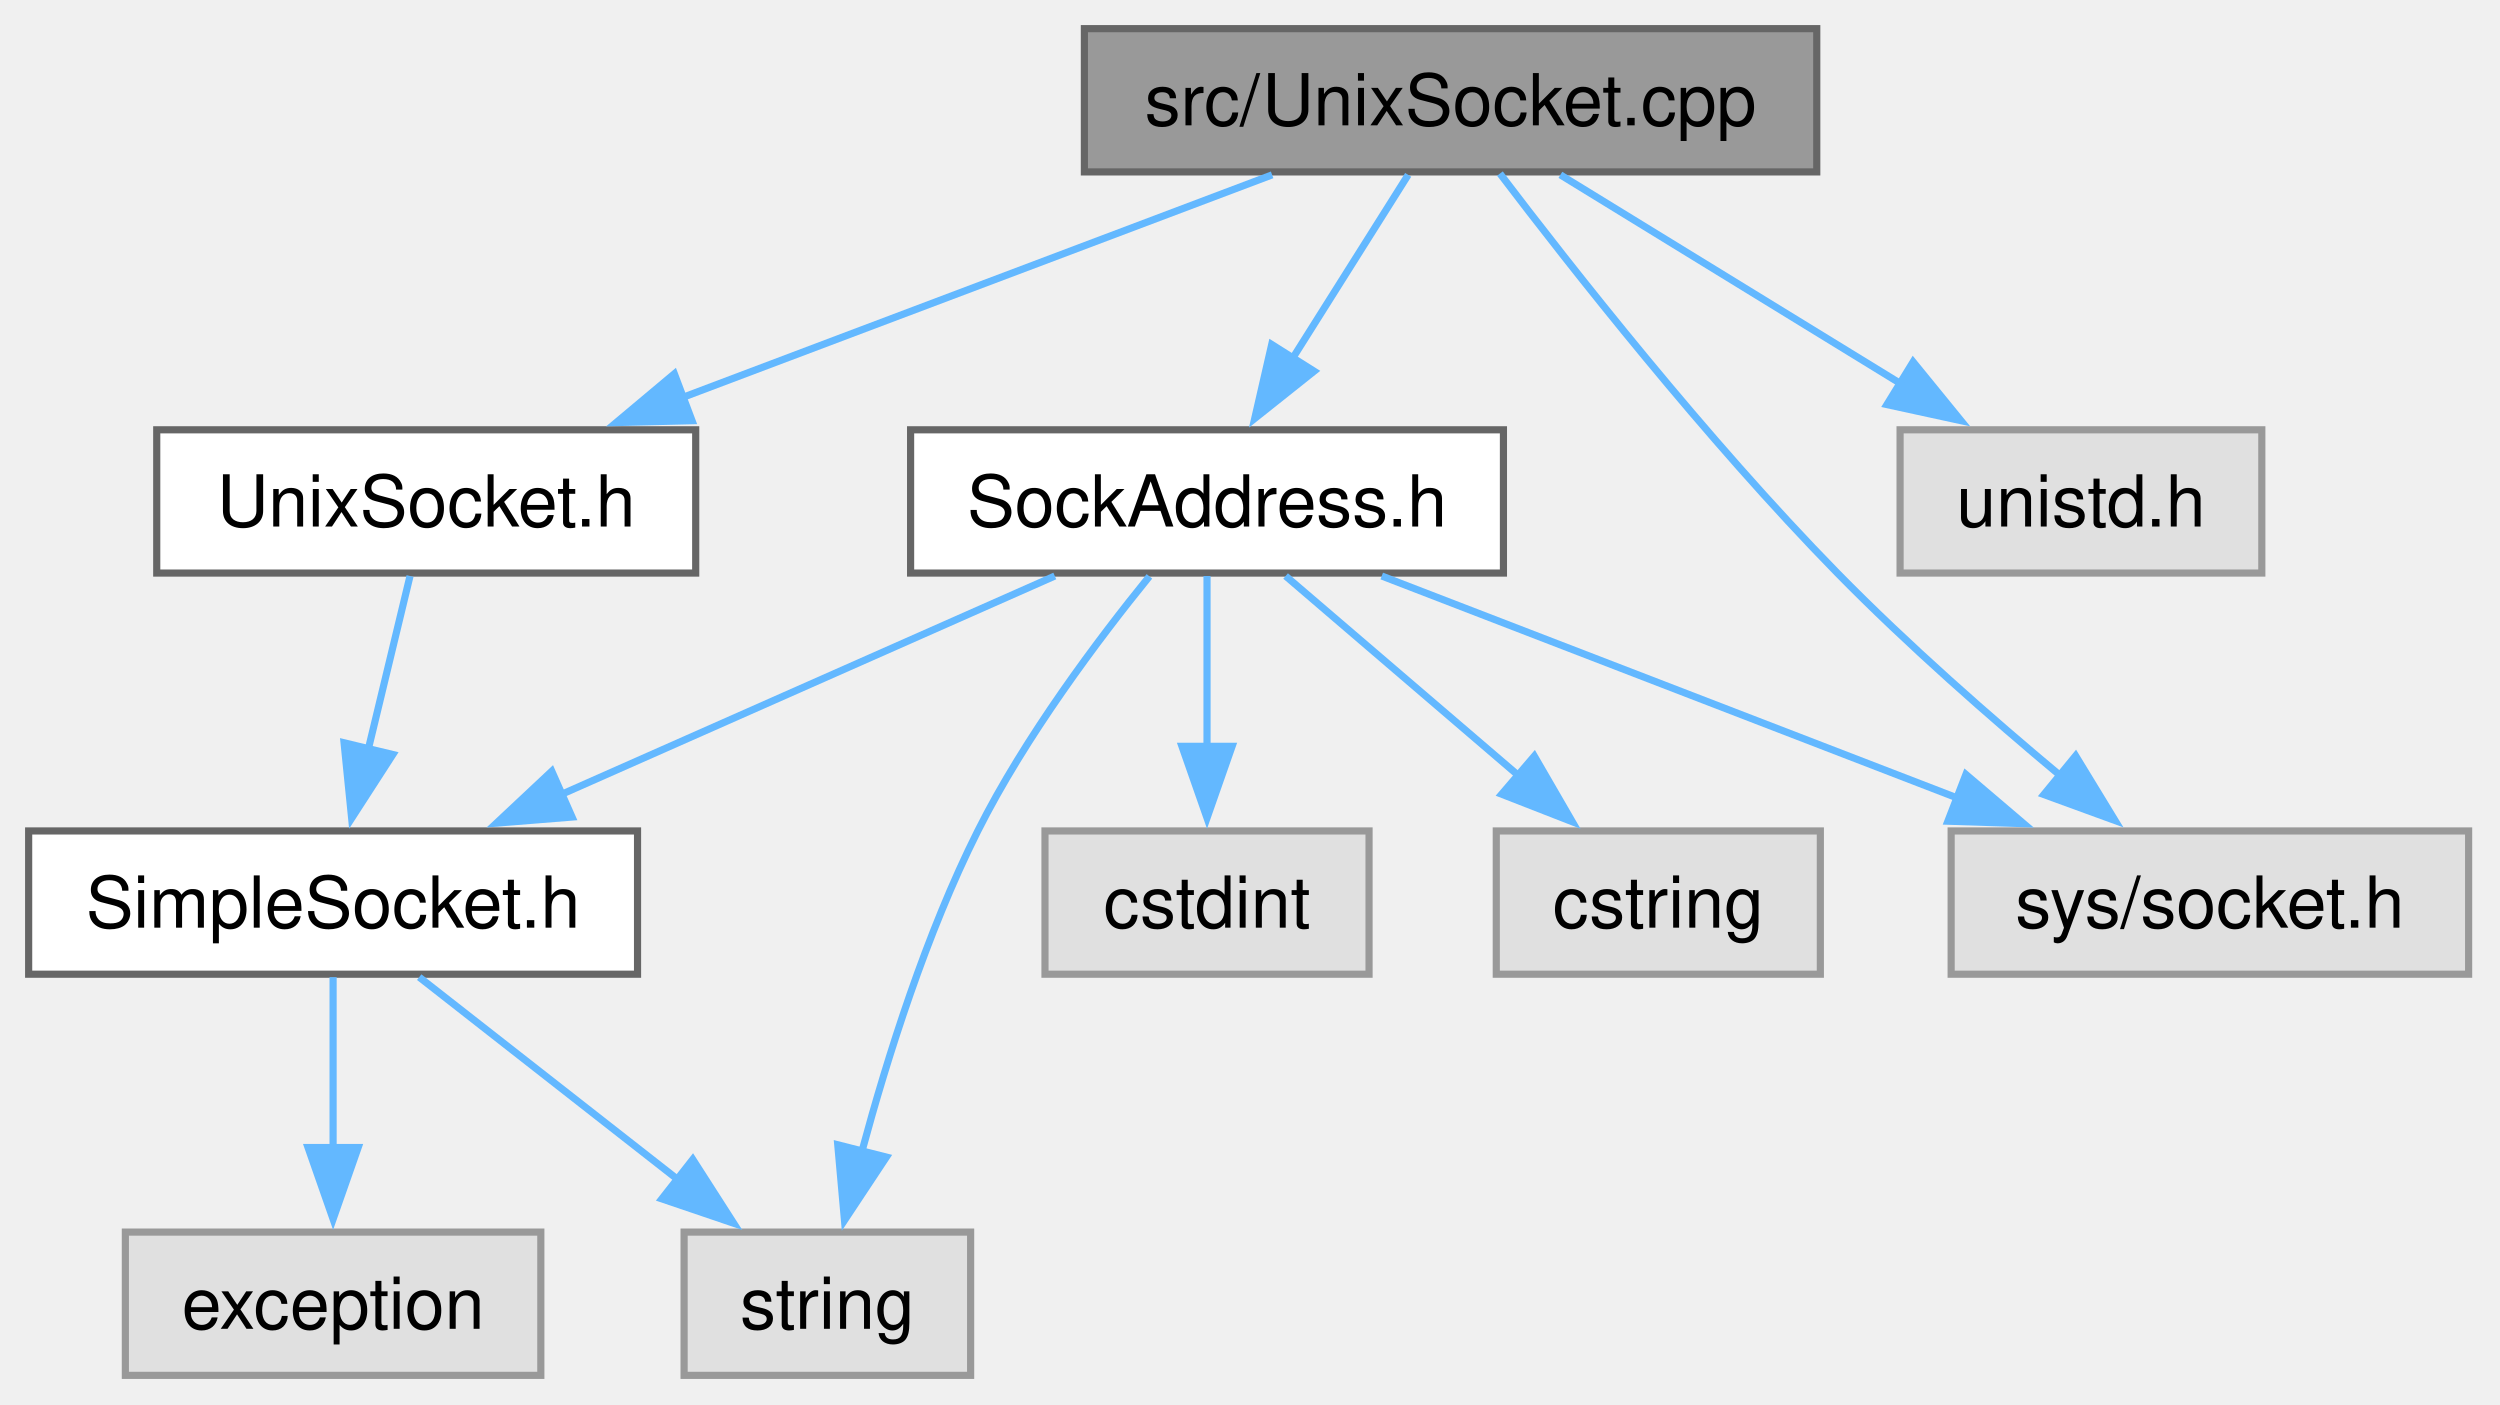
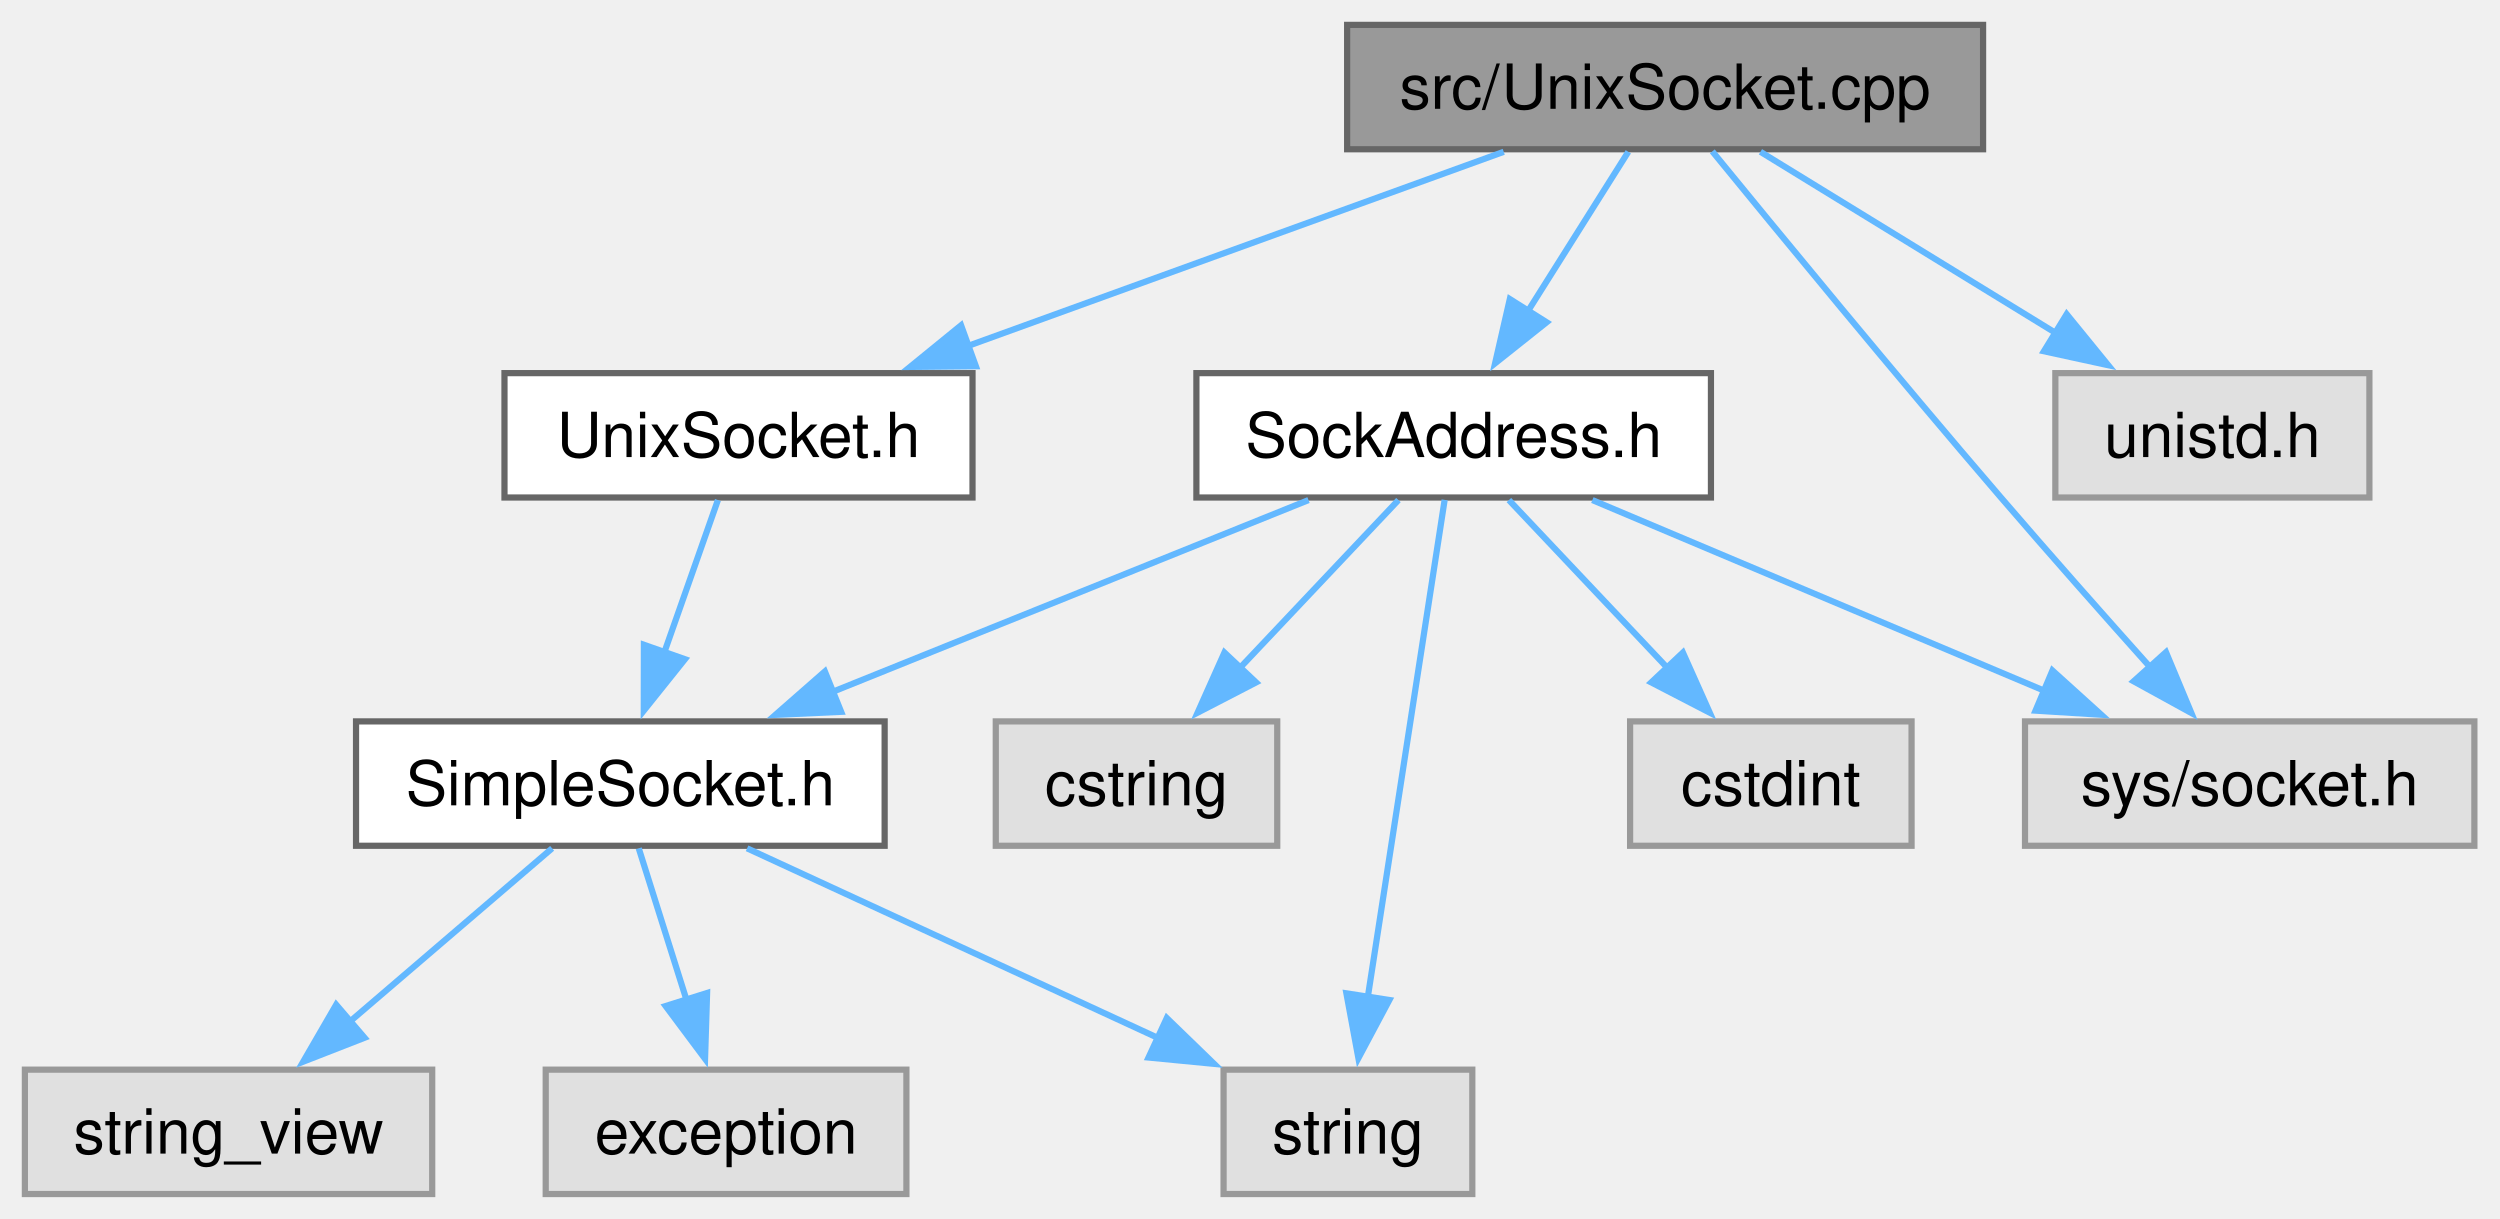
- <svg xmlns="http://www.w3.org/2000/svg" xmlns:xlink="http://www.w3.org/1999/xlink" width="349pt" height="196pt" viewBox="0.00 0.00 349.00 196.00">
+ <svg xmlns="http://www.w3.org/2000/svg" xmlns:xlink="http://www.w3.org/1999/xlink" width="402pt" height="196pt" viewBox="0.00 0.00 402.00 196.00">
  <g id="graph0" class="graph" transform="scale(1 1) rotate(0) translate(4 192)">
    <g id="Node000001" class="node">
      <g id="a_Node000001">
        <a xlink:title=" ">
-           <polygon fill="#999999" stroke="#666666" points="249.62,-188 147.38,-188 147.38,-168 249.62,-168 249.62,-188" />
-           <text xml:space="preserve" text-anchor="middle" x="198.5" y="-174.5" font-family="Helvetica,sans-Serif" font-size="10.00">src/UnixSocket.cpp</text>
+           <polygon fill="#999999" stroke="#666666" points="314.88,-188 212.62,-188 212.62,-168 314.88,-168 314.88,-188" />
+           <text xml:space="preserve" text-anchor="middle" x="263.75" y="-174.5" font-family="Helvetica,sans-Serif" font-size="10.00">src/UnixSocket.cpp</text>
        </a>
      </g>
    </g>
    <g id="Node000002" class="node">
      <g id="a_Node000002">
        <a xlink:href="UnixSocket_8h.html" target="_top" xlink:title=" ">
-           <polygon fill="white" stroke="#666666" points="93.12,-132 17.88,-132 17.88,-112 93.12,-112 93.12,-132" />
-           <text xml:space="preserve" text-anchor="middle" x="55.5" y="-118.5" font-family="Helvetica,sans-Serif" font-size="10.00">UnixSocket.h</text>
+           <polygon fill="white" stroke="#666666" points="152.38,-132 77.12,-132 77.12,-112 152.38,-112 152.38,-132" />
+           <text xml:space="preserve" text-anchor="middle" x="114.75" y="-118.5" font-family="Helvetica,sans-Serif" font-size="10.00">UnixSocket.h</text>
        </a>
      </g>
    </g>
    <g id="edge1_Node000001_Node000002" class="edge">
      <g id="a_edge1_Node000001_Node000002">
        <a xlink:title=" ">
-           <path fill="none" stroke="#63b8ff" d="M173.59,-167.59C150.77,-158.97 116.72,-146.12 91.04,-136.42" />
-           <polygon fill="#63b8ff" stroke="#63b8ff" points="92.61,-133.27 82.02,-133.01 90.14,-139.82 92.61,-133.27" />
+           <path fill="none" stroke="#63b8ff" d="M237.8,-167.59C213.91,-158.94 178.22,-146 151.42,-136.29" />
+           <polygon fill="#63b8ff" stroke="#63b8ff" points="152.92,-133.11 142.33,-133 150.54,-139.69 152.92,-133.11" />
+         </a>
+       </g>
+     </g>
+     <g id="Node000007" class="node">
+       <g id="a_Node000007">
+         <a xlink:href="SockAddress_8h.html" target="_top" xlink:title=" ">
+           <polygon fill="white" stroke="#666666" points="271.12,-132 188.38,-132 188.38,-112 271.12,-112 271.12,-132" />
+           <text xml:space="preserve" text-anchor="middle" x="229.75" y="-118.5" font-family="Helvetica,sans-Serif" font-size="10.00">SockAddress.h</text>
+         </a>
+       </g>
+     </g>
+     <g id="edge6_Node000001_Node000007" class="edge">
+       <g id="a_edge6_Node000001_Node000007">
+         <a xlink:title=" ">
+           <path fill="none" stroke="#63b8ff" d="M257.83,-167.59C253.39,-160.55 247.17,-150.67 241.71,-142" />
+           <polygon fill="#63b8ff" stroke="#63b8ff" points="244.7,-140.18 236.41,-133.58 238.78,-143.91 244.7,-140.18" />
+         </a>
+       </g>
+     </g>
+     <g id="Node000010" class="node">
+       <g id="a_Node000010">
+         <a xlink:title=" ">
+           <polygon fill="#e0e0e0" stroke="#999999" points="393.88,-76 321.62,-76 321.62,-56 393.88,-56 393.88,-76" />
+           <text xml:space="preserve" text-anchor="middle" x="357.75" y="-62.5" font-family="Helvetica,sans-Serif" font-size="10.00">sys/socket.h</text>
+         </a>
+       </g>
+     </g>
+     <g id="edge12_Node000001_Node000010" class="edge">
+       <g id="a_edge12_Node000001_Node000010">
+         <a xlink:title=" ">
+           <path fill="none" stroke="#63b8ff" d="M271.34,-167.66C281.71,-154.96 300.92,-131.58 317.75,-112 325.57,-102.9 334.42,-92.91 341.8,-84.66" />
+           <polygon fill="#63b8ff" stroke="#63b8ff" points="344.29,-87.13 348.37,-77.35 339.09,-82.45 344.29,-87.13" />
+         </a>
+       </g>
+     </g>
+     <g id="Node000011" class="node">
+       <g id="a_Node000011">
+         <a xlink:title=" ">
+           <polygon fill="#e0e0e0" stroke="#999999" points="377,-132 326.5,-132 326.5,-112 377,-112 377,-132" />
+           <text xml:space="preserve" text-anchor="middle" x="351.75" y="-118.5" font-family="Helvetica,sans-Serif" font-size="10.00">unistd.h</text>
+         </a>
+       </g>
+     </g>
+     <g id="edge13_Node000001_Node000011" class="edge">
+       <g id="a_edge13_Node000001_Node000011">
+         <a xlink:title=" ">
+           <path fill="none" stroke="#63b8ff" d="M279.08,-167.59C292.25,-159.51 311.48,-147.71 326.86,-138.27" />
+           <polygon fill="#63b8ff" stroke="#63b8ff" points="328.32,-141.48 335.01,-133.27 324.66,-135.52 328.32,-141.48" />
+         </a>
+       </g>
+     </g>
+     <g id="Node000003" class="node">
+       <g id="a_Node000003">
+         <a xlink:href="SimpleSocket_8h.html" target="_top" xlink:title=" ">
+           <polygon fill="white" stroke="#666666" points="138.25,-76 53.25,-76 53.25,-56 138.25,-56 138.25,-76" />
+           <text xml:space="preserve" text-anchor="middle" x="95.75" y="-62.5" font-family="Helvetica,sans-Serif" font-size="10.00">SimpleSocket.h</text>
+         </a>
+       </g>
+     </g>
+     <g id="edge2_Node000002_Node000003" class="edge">
+       <g id="a_edge2_Node000002_Node000003">
+         <a xlink:title=" ">
+           <path fill="none" stroke="#63b8ff" d="M111.44,-111.59C109.07,-104.86 105.79,-95.53 102.84,-87.15" />
+           <polygon fill="#63b8ff" stroke="#63b8ff" points="106.14,-86 99.52,-77.73 99.54,-88.32 106.14,-86" />
+         </a>
+       </g>
+     </g>
+     <g id="Node000004" class="node">
+       <g id="a_Node000004">
+         <a xlink:title=" ">
+           <polygon fill="#e0e0e0" stroke="#999999" points="232.75,-20 192.75,-20 192.75,0 232.75,0 232.75,-20" />
+           <text xml:space="preserve" text-anchor="middle" x="212.75" y="-6.5" font-family="Helvetica,sans-Serif" font-size="10.00">string</text>
+         </a>
+       </g>
+     </g>
+     <g id="edge3_Node000003_Node000004" class="edge">
+       <g id="a_edge3_Node000003_Node000004">
+         <a xlink:title=" ">
+           <path fill="none" stroke="#63b8ff" d="M116.13,-55.59C134.42,-47.15 161.51,-34.65 182.35,-25.03" />
+           <polygon fill="#63b8ff" stroke="#63b8ff" points="183.62,-28.3 191.23,-20.93 180.68,-21.95 183.62,-28.3" />
+         </a>
+       </g>
+     </g>
+     <g id="Node000005" class="node">
+       <g id="a_Node000005">
+         <a xlink:title=" ">
+           <polygon fill="#e0e0e0" stroke="#999999" points="65.5,-20 0,-20 0,0 65.5,0 65.5,-20" />
+           <text xml:space="preserve" text-anchor="middle" x="32.75" y="-6.5" font-family="Helvetica,sans-Serif" font-size="10.00">string_view</text>
+         </a>
+       </g>
+     </g>
+     <g id="edge4_Node000003_Node000005" class="edge">
+       <g id="a_edge4_Node000003_Node000005">
+         <a xlink:title=" ">
+           <path fill="none" stroke="#63b8ff" d="M84.78,-55.59C75.83,-47.93 62.98,-36.91 52.29,-27.75" />
+           <polygon fill="#63b8ff" stroke="#63b8ff" points="54.62,-25.13 44.75,-21.28 50.06,-30.45 54.62,-25.13" />
        </a>
      </g>
    </g>
    <g id="Node000006" class="node">
      <g id="a_Node000006">
-         <a xlink:href="SockAddress_8h.html" target="_top" xlink:title=" ">
-           <polygon fill="white" stroke="#666666" points="205.88,-132 123.12,-132 123.12,-112 205.88,-112 205.88,-132" />
-           <text xml:space="preserve" text-anchor="middle" x="164.5" y="-118.5" font-family="Helvetica,sans-Serif" font-size="10.00">SockAddress.h</text>
+         <a xlink:title=" ">
+           <polygon fill="#e0e0e0" stroke="#999999" points="141.75,-20 83.75,-20 83.75,0 141.75,0 141.75,-20" />
+           <text xml:space="preserve" text-anchor="middle" x="112.75" y="-6.5" font-family="Helvetica,sans-Serif" font-size="10.00">exception</text>
        </a>
      </g>
    </g>
-     <g id="edge5_Node000001_Node000006" class="edge">
-       <g id="a_edge5_Node000001_Node000006">
+     <g id="edge5_Node000003_Node000006" class="edge">
+       <g id="a_edge5_Node000003_Node000006">
        <a xlink:title=" ">
-           <path fill="none" stroke="#63b8ff" d="M192.58,-167.59C188.14,-160.55 181.92,-150.67 176.46,-142" />
-           <polygon fill="#63b8ff" stroke="#63b8ff" points="179.45,-140.18 171.16,-133.58 173.53,-143.91 179.45,-140.18" />
+           <path fill="none" stroke="#63b8ff" d="M98.71,-55.59C100.83,-48.86 103.77,-39.53 106.41,-31.15" />
+           <polygon fill="#63b8ff" stroke="#63b8ff" points="109.7,-32.33 109.37,-21.74 103.03,-30.23 109.7,-32.33" />
+         </a>
+       </g>
+     </g>
+     <g id="edge7_Node000007_Node000003" class="edge">
+       <g id="a_edge7_Node000007_Node000003">
+         <a xlink:title=" ">
+           <path fill="none" stroke="#63b8ff" d="M206.41,-111.59C185.21,-103.05 153.68,-90.35 129.7,-80.68" />
+           <polygon fill="#63b8ff" stroke="#63b8ff" points="131.26,-77.54 120.68,-77.05 128.64,-84.03 131.26,-77.54" />
+         </a>
+       </g>
+     </g>
+     <g id="edge10_Node000007_Node000004" class="edge">
+       <g id="a_edge10_Node000007_Node000004">
+         <a xlink:title=" ">
+           <path fill="none" stroke="#63b8ff" d="M228.3,-111.62C225.58,-94.01 219.64,-55.59 215.94,-31.65" />
+           <polygon fill="#63b8ff" stroke="#63b8ff" points="219.41,-31.2 214.43,-21.85 212.5,-32.27 219.41,-31.2" />
+         </a>
+       </g>
+     </g>
+     <g id="Node000008" class="node">
+       <g id="a_Node000008">
+         <a xlink:title=" ">
+           <polygon fill="#e0e0e0" stroke="#999999" points="303.38,-76 258.12,-76 258.12,-56 303.38,-56 303.38,-76" />
+           <text xml:space="preserve" text-anchor="middle" x="280.75" y="-62.5" font-family="Helvetica,sans-Serif" font-size="10.00">cstdint</text>
+         </a>
+       </g>
+     </g>
+     <g id="edge8_Node000007_Node000008" class="edge">
+       <g id="a_edge8_Node000007_Node000008">
+         <a xlink:title=" ">
+           <path fill="none" stroke="#63b8ff" d="M238.63,-111.59C245.65,-104.16 255.65,-93.58 264.14,-84.58" />
+           <polygon fill="#63b8ff" stroke="#63b8ff" points="266.61,-87.07 270.93,-77.4 261.52,-82.27 266.61,-87.07" />
        </a>
      </g>
    </g>
    <g id="Node000009" class="node">
      <g id="a_Node000009">
        <a xlink:title=" ">
-           <polygon fill="#e0e0e0" stroke="#999999" points="340.62,-76 268.38,-76 268.38,-56 340.62,-56 340.62,-76" />
-           <text xml:space="preserve" text-anchor="middle" x="304.5" y="-62.5" font-family="Helvetica,sans-Serif" font-size="10.00">sys/socket.h</text>
+           <polygon fill="#e0e0e0" stroke="#999999" points="201.38,-76 156.12,-76 156.12,-56 201.38,-56 201.38,-76" />
+           <text xml:space="preserve" text-anchor="middle" x="178.75" y="-62.5" font-family="Helvetica,sans-Serif" font-size="10.00">cstring</text>
        </a>
      </g>
    </g>
-     <g id="edge11_Node000001_Node000009" class="edge">
-       <g id="a_edge11_Node000001_Node000009">
+     <g id="edge9_Node000007_Node000009" class="edge">
+       <g id="a_edge9_Node000007_Node000009">
        <a xlink:title=" ">
-           <path fill="none" stroke="#63b8ff" d="M205.39,-167.77C215.25,-154.79 234.22,-130.65 252.5,-112 262.25,-102.05 273.92,-91.82 283.73,-83.63" />
-           <polygon fill="#63b8ff" stroke="#63b8ff" points="285.76,-86.49 291.27,-77.45 281.32,-81.08 285.76,-86.49" />
+           <path fill="none" stroke="#63b8ff" d="M220.87,-111.59C213.85,-104.16 203.85,-93.58 195.36,-84.58" />
+           <polygon fill="#63b8ff" stroke="#63b8ff" points="197.98,-82.27 188.57,-77.4 192.89,-87.07 197.98,-82.27" />
        </a>
      </g>
    </g>
-     <g id="Node000010" class="node">
-       <g id="a_Node000010">
+     <g id="edge11_Node000007_Node000010" class="edge">
+       <g id="a_edge11_Node000007_Node000010">
        <a xlink:title=" ">
-           <polygon fill="#e0e0e0" stroke="#999999" points="311.75,-132 261.25,-132 261.25,-112 311.75,-112 311.75,-132" />
-           <text xml:space="preserve" text-anchor="middle" x="286.5" y="-118.5" font-family="Helvetica,sans-Serif" font-size="10.00">unistd.h</text>
-         </a>
-       </g>
-     </g>
-     <g id="edge12_Node000001_Node000010" class="edge">
-       <g id="a_edge12_Node000001_Node000010">
-         <a xlink:title=" ">
-           <path fill="none" stroke="#63b8ff" d="M213.83,-167.59C227,-159.51 246.23,-147.71 261.61,-138.27" />
-           <polygon fill="#63b8ff" stroke="#63b8ff" points="263.07,-141.48 269.76,-133.27 259.41,-135.52 263.07,-141.48" />
-         </a>
-       </g>
-     </g>
-     <g id="Node000003" class="node">
-       <g id="a_Node000003">
-         <a xlink:href="SimpleSocket_8h.html" target="_top" xlink:title=" ">
-           <polygon fill="white" stroke="#666666" points="85,-76 0,-76 0,-56 85,-56 85,-76" />
-           <text xml:space="preserve" text-anchor="middle" x="42.5" y="-62.5" font-family="Helvetica,sans-Serif" font-size="10.00">SimpleSocket.h</text>
-         </a>
-       </g>
-     </g>
-     <g id="edge2_Node000002_Node000003" class="edge">
-       <g id="a_edge2_Node000002_Node000003">
-         <a xlink:title=" ">
-           <path fill="none" stroke="#63b8ff" d="M53.24,-111.59C51.63,-104.93 49.42,-95.75 47.42,-87.44" />
-           <polygon fill="#63b8ff" stroke="#63b8ff" points="50.84,-86.67 45.09,-77.77 44.03,-88.31 50.84,-86.67" />
-         </a>
-       </g>
-     </g>
-     <g id="Node000004" class="node">
-       <g id="a_Node000004">
-         <a xlink:title=" ">
-           <polygon fill="#e0e0e0" stroke="#999999" points="131.5,-20 91.5,-20 91.5,0 131.5,0 131.5,-20" />
-           <text xml:space="preserve" text-anchor="middle" x="111.5" y="-6.5" font-family="Helvetica,sans-Serif" font-size="10.00">string</text>
-         </a>
-       </g>
-     </g>
-     <g id="edge3_Node000003_Node000004" class="edge">
-       <g id="a_edge3_Node000003_Node000004">
-         <a xlink:title=" ">
-           <path fill="none" stroke="#63b8ff" d="M54.52,-55.59C64.51,-47.77 78.96,-36.46 90.81,-27.19" />
-           <polygon fill="#63b8ff" stroke="#63b8ff" points="92.71,-30.15 98.43,-21.23 88.39,-24.64 92.71,-30.15" />
-         </a>
-       </g>
-     </g>
-     <g id="Node000005" class="node">
-       <g id="a_Node000005">
-         <a xlink:title=" ">
-           <polygon fill="#e0e0e0" stroke="#999999" points="71.5,-20 13.5,-20 13.5,0 71.5,0 71.5,-20" />
-           <text xml:space="preserve" text-anchor="middle" x="42.5" y="-6.5" font-family="Helvetica,sans-Serif" font-size="10.00">exception</text>
-         </a>
-       </g>
-     </g>
-     <g id="edge4_Node000003_Node000005" class="edge">
-       <g id="a_edge4_Node000003_Node000005">
-         <a xlink:title=" ">
-           <path fill="none" stroke="#63b8ff" d="M42.5,-55.59C42.5,-49.01 42.5,-39.96 42.5,-31.73" />
-           <polygon fill="#63b8ff" stroke="#63b8ff" points="46,-31.81 42.5,-21.81 39,-31.81 46,-31.81" />
-         </a>
-       </g>
-     </g>
-     <g id="edge6_Node000006_Node000003" class="edge">
-       <g id="a_edge6_Node000006_Node000003">
-         <a xlink:title=" ">
-           <path fill="none" stroke="#63b8ff" d="M143.25,-111.59C124.21,-103.17 96.02,-90.69 74.3,-81.07" />
-           <polygon fill="#63b8ff" stroke="#63b8ff" points="75.86,-77.94 65.3,-77.09 73.03,-84.34 75.86,-77.94" />
-         </a>
-       </g>
-     </g>
-     <g id="edge9_Node000006_Node000004" class="edge">
-       <g id="a_edge9_Node000006_Node000004">
-         <a xlink:title=" ">
-           <path fill="none" stroke="#63b8ff" d="M156.46,-111.54C149.36,-102.8 139.12,-89.19 132.5,-76 125.32,-61.7 119.88,-44.43 116.33,-31.28" />
-           <polygon fill="#63b8ff" stroke="#63b8ff" points="119.74,-30.47 113.89,-21.64 112.95,-32.19 119.74,-30.47" />
-         </a>
-       </g>
-     </g>
-     <g id="Node000007" class="node">
-       <g id="a_Node000007">
-         <a xlink:title=" ">
-           <polygon fill="#e0e0e0" stroke="#999999" points="187.12,-76 141.88,-76 141.88,-56 187.12,-56 187.12,-76" />
-           <text xml:space="preserve" text-anchor="middle" x="164.5" y="-62.5" font-family="Helvetica,sans-Serif" font-size="10.00">cstdint</text>
-         </a>
-       </g>
-     </g>
-     <g id="edge7_Node000006_Node000007" class="edge">
-       <g id="a_edge7_Node000006_Node000007">
-         <a xlink:title=" ">
-           <path fill="none" stroke="#63b8ff" d="M164.5,-111.59C164.5,-105.01 164.5,-95.96 164.5,-87.73" />
-           <polygon fill="#63b8ff" stroke="#63b8ff" points="168,-87.81 164.5,-77.81 161,-87.81 168,-87.81" />
-         </a>
-       </g>
-     </g>
-     <g id="Node000008" class="node">
-       <g id="a_Node000008">
-         <a xlink:title=" ">
-           <polygon fill="#e0e0e0" stroke="#999999" points="250.12,-76 204.88,-76 204.88,-56 250.12,-56 250.12,-76" />
-           <text xml:space="preserve" text-anchor="middle" x="227.5" y="-62.5" font-family="Helvetica,sans-Serif" font-size="10.00">cstring</text>
-         </a>
-       </g>
-     </g>
-     <g id="edge8_Node000006_Node000008" class="edge">
-       <g id="a_edge8_Node000006_Node000008">
-         <a xlink:title=" ">
-           <path fill="none" stroke="#63b8ff" d="M175.47,-111.59C184.42,-103.93 197.27,-92.91 207.96,-83.75" />
-           <polygon fill="#63b8ff" stroke="#63b8ff" points="210.19,-86.45 215.5,-77.28 205.63,-81.13 210.19,-86.45" />
-         </a>
-       </g>
-     </g>
-     <g id="edge10_Node000006_Node000009" class="edge">
-       <g id="a_edge10_Node000006_Node000009">
-         <a xlink:title=" ">
-           <path fill="none" stroke="#63b8ff" d="M188.89,-111.59C211.13,-103.01 244.27,-90.23 269.37,-80.55" />
-           <polygon fill="#63b8ff" stroke="#63b8ff" points="270.44,-83.89 278.51,-77.02 267.92,-77.36 270.44,-83.89" />
+           <path fill="none" stroke="#63b8ff" d="M252.05,-111.59C272.11,-103.13 301.87,-90.58 324.7,-80.94" />
+           <polygon fill="#63b8ff" stroke="#63b8ff" points="326.03,-84.18 333.89,-77.07 323.31,-77.73 326.03,-84.18" />
        </a>
      </g>
    </g>
  </g>
</svg>
